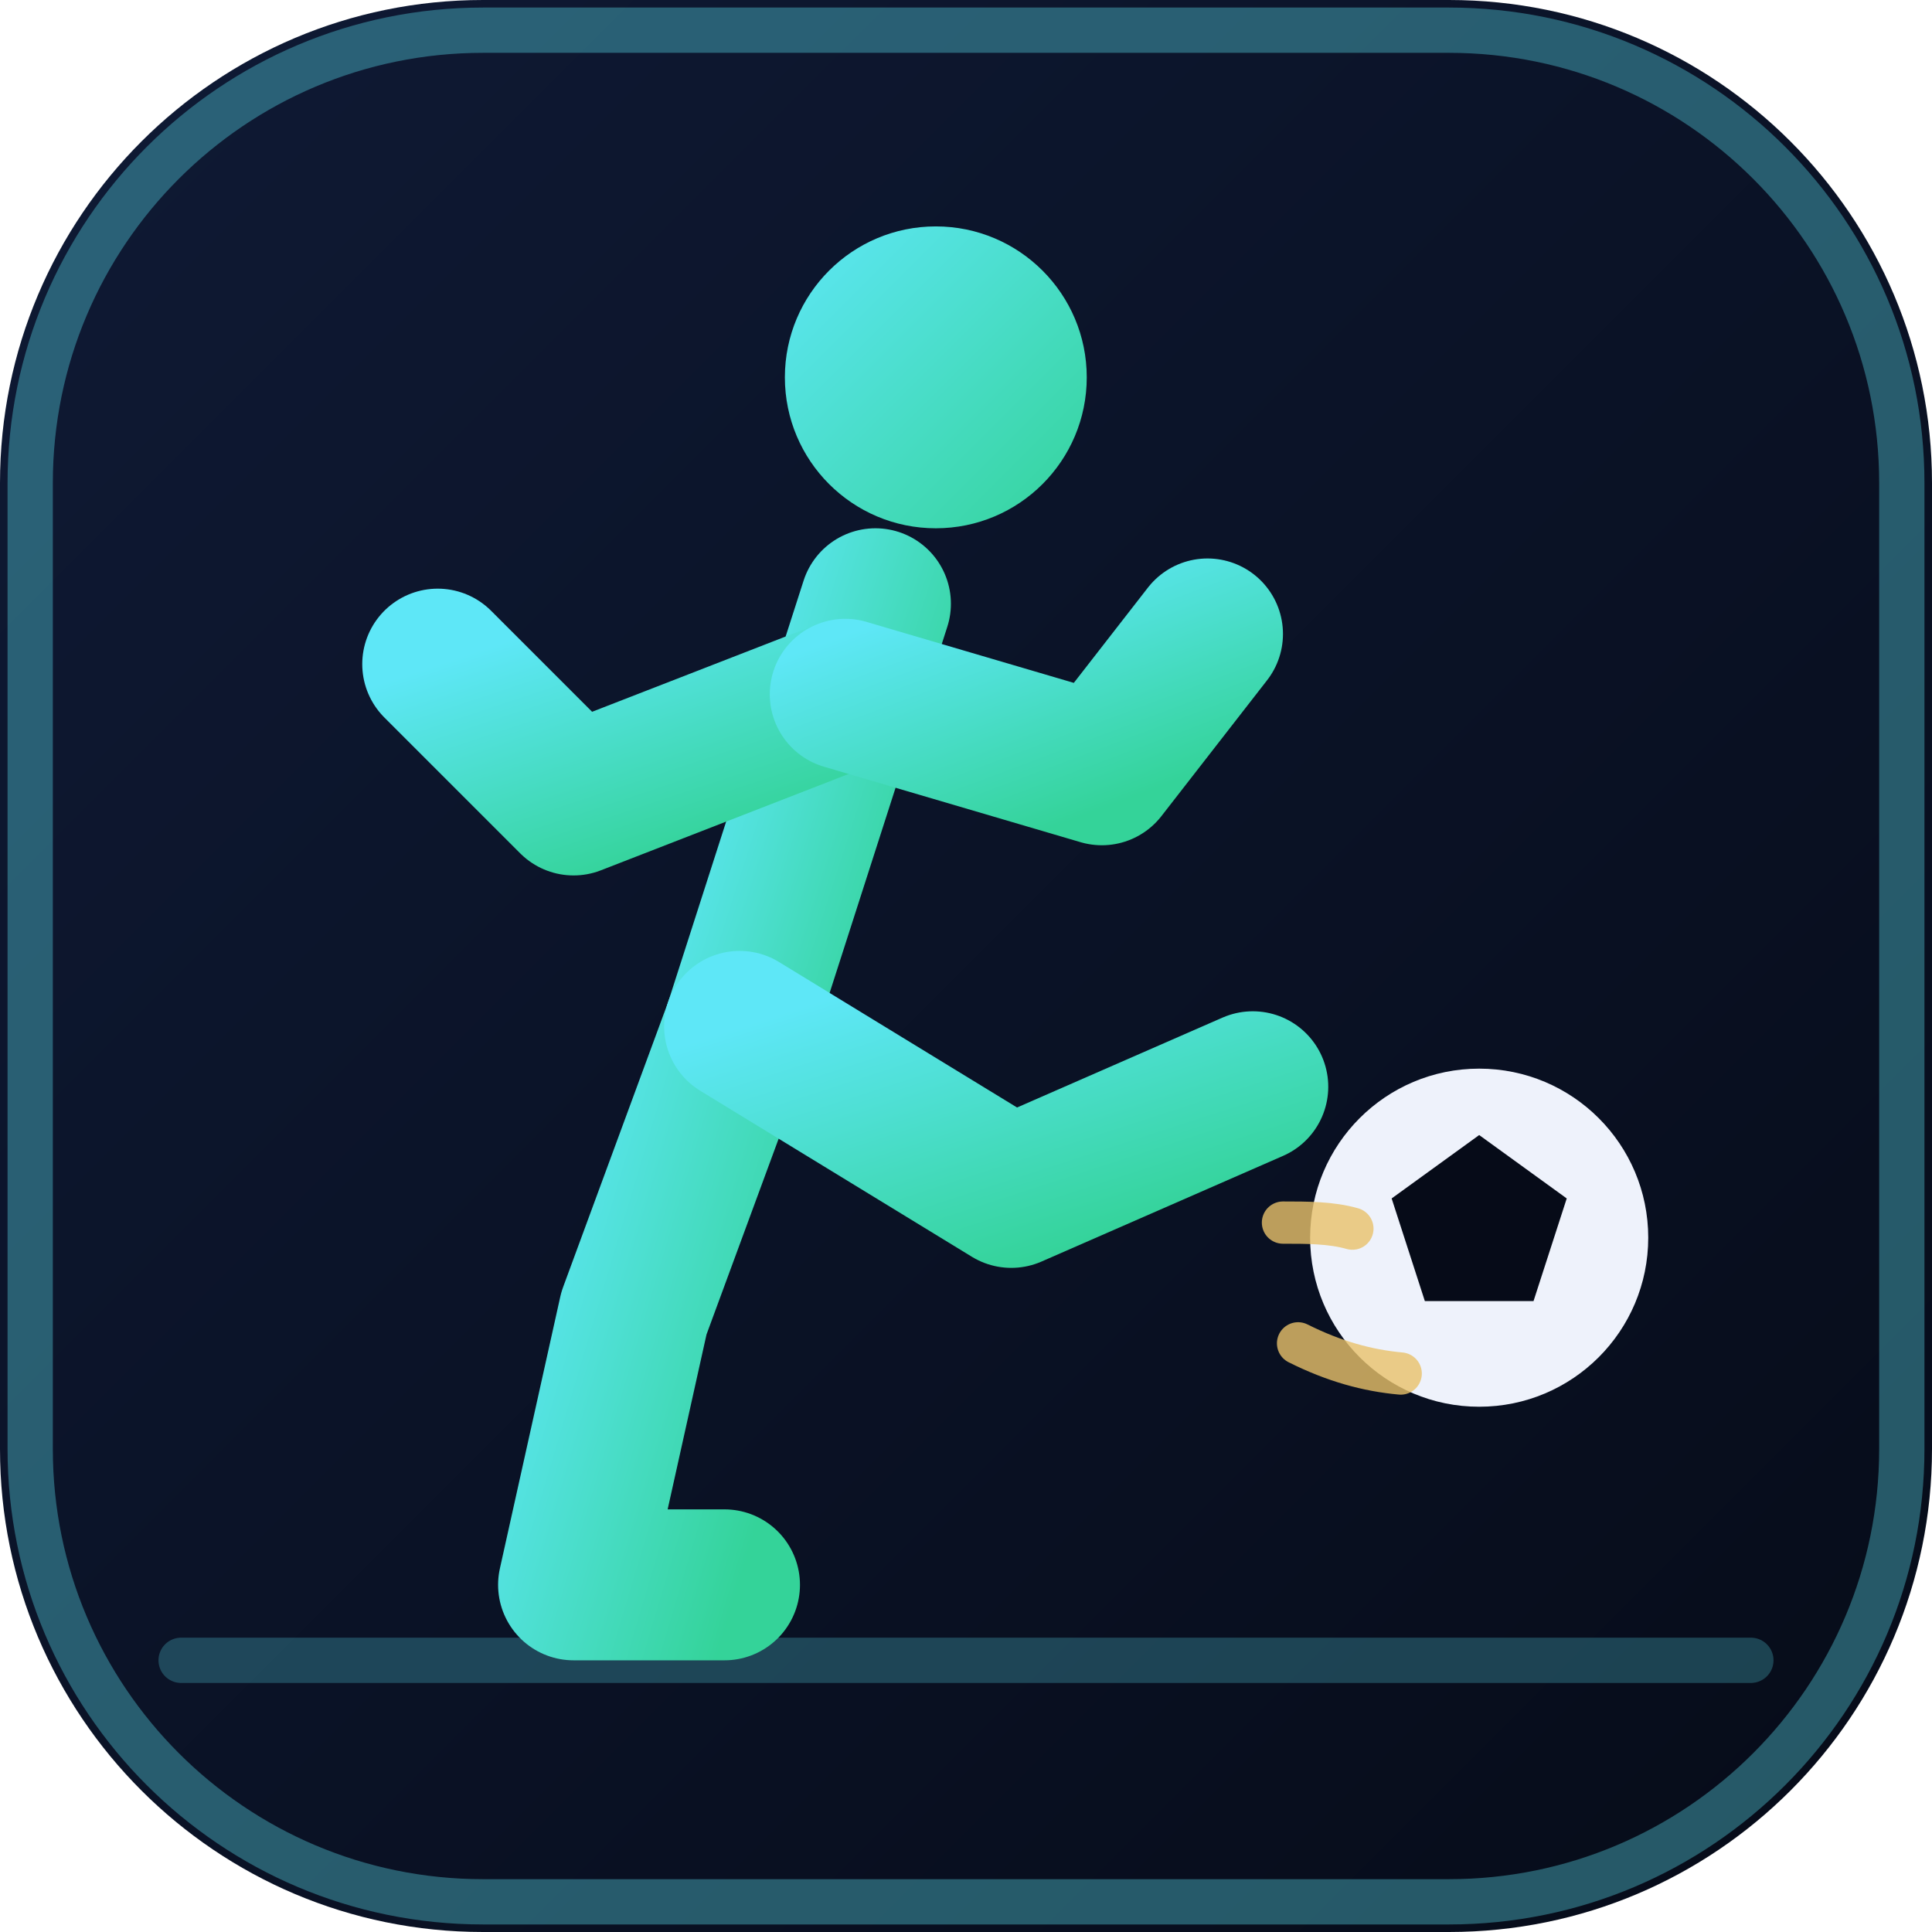
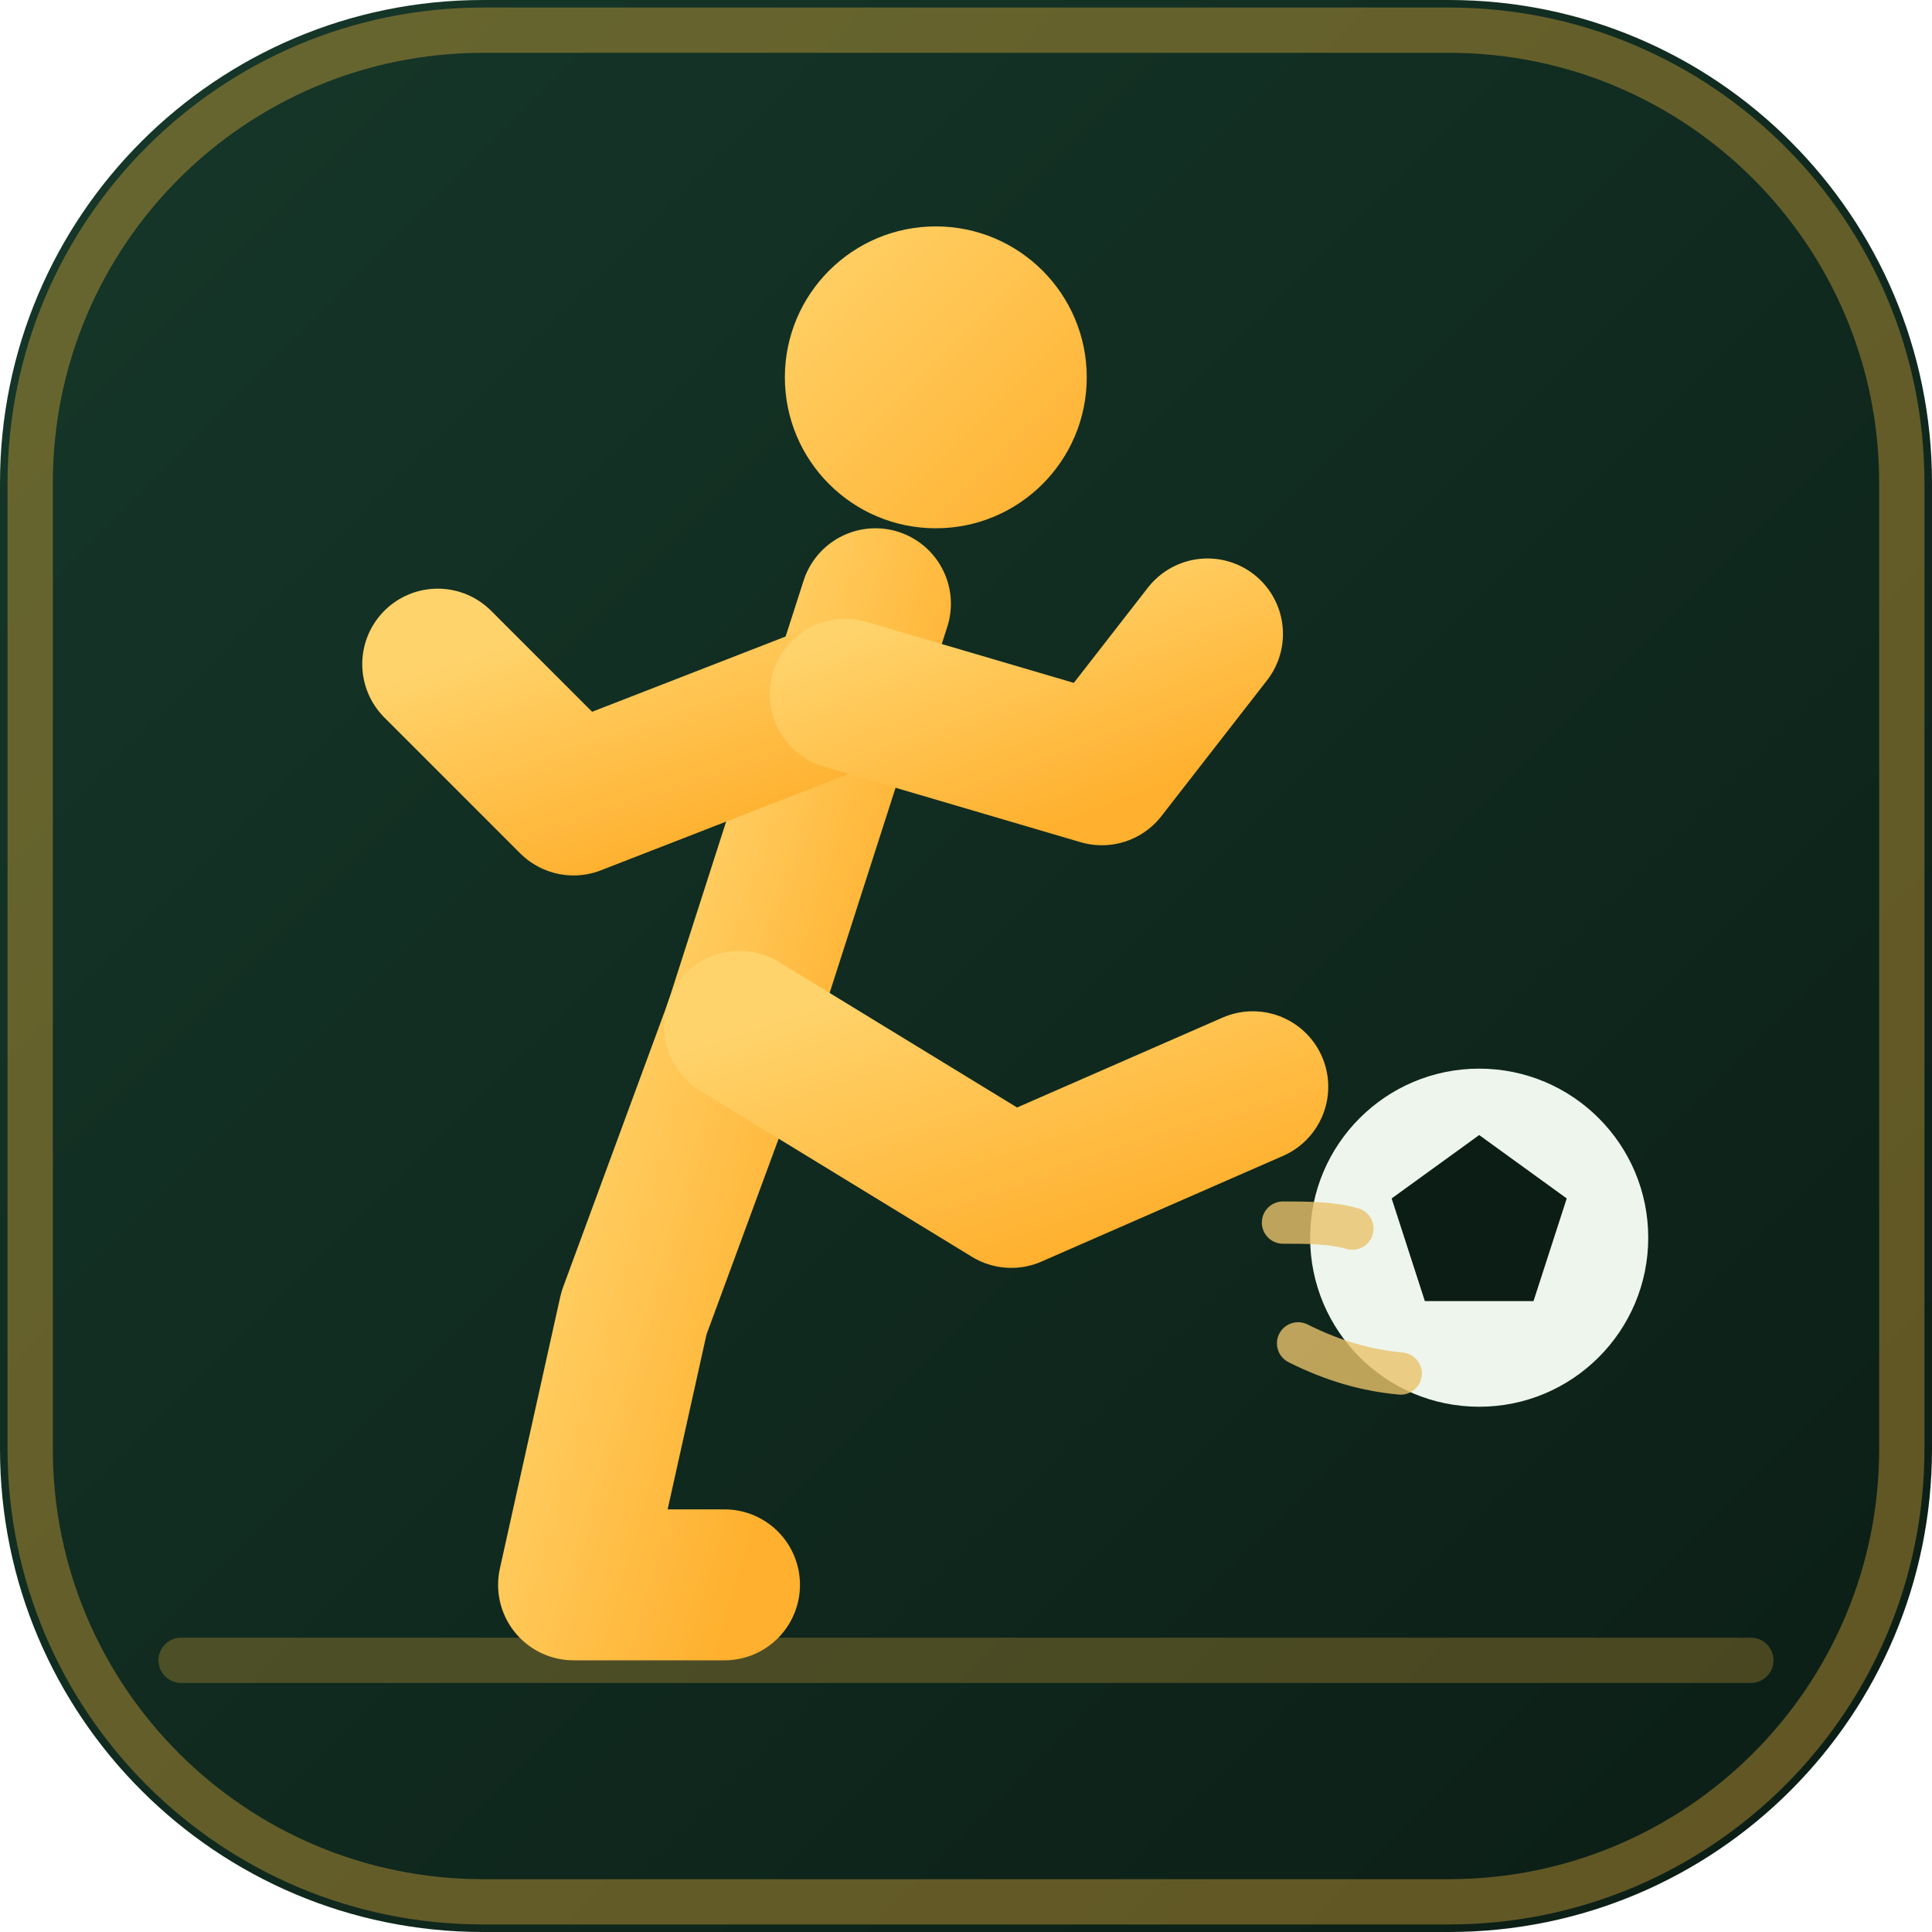
<svg xmlns="http://www.w3.org/2000/svg" viewBox="0 0 64 64">
  <defs>
    <linearGradient id="bg" x1="0" y1="0" x2="1" y2="1">
-       <stop offset="0" stop-color="#0f1a35" />
-       <stop offset="1" stop-color="#060b18" />
+       <stop offset="0" stop-color="#16382a" />
+       <stop offset="1" stop-color="#0b1d15" />
    </linearGradient>
    <linearGradient id="p" x1="0" y1="0" x2="1" y2="1">
-       <stop offset="0" stop-color="#5ee7f7" />
-       <stop offset="1" stop-color="#34d399" />
+       <stop offset="0" stop-color="#ffd36b" />
+       <stop offset="1" stop-color="#ffb02e" />
    </linearGradient>
  </defs>
  <rect width="64" height="64" rx="16" fill="url(#bg)" />
-   <rect x="1" y="1" width="62" height="62" rx="15" fill="none" stroke="#5ee7f7" stroke-opacity=".35" stroke-width="1.5" />
-   <path d="M6 55h52" stroke="#5ee7f7" stroke-opacity=".25" stroke-width="1.5" stroke-linecap="round" />
+   <rect x="1" y="1" width="62" height="62" rx="15" fill="none" stroke="#ffbe3d" stroke-opacity=".35" stroke-width="1.5" />
+   <path d="M6 55h52" stroke="#ffbe3d" stroke-opacity=".25" stroke-width="1.5" stroke-linecap="round" />
  <g fill="none" stroke="url(#p)" stroke-width="5" stroke-linecap="round" stroke-linejoin="round">
    <path d="M29 20 24.5 34" />
    <path d="M28 23 19 26.5 14.5 22" />
    <path d="M28 23 36.5 25.5 40 21" />
    <path d="M24.5 34 21 43.5 19 52.5h5" />
    <path d="M24.5 34 33.5 39.5 41.5 36" />
  </g>
  <circle cx="31" cy="12.5" r="5" fill="url(#p)" />
-   <circle cx="49" cy="41" r="5.6" fill="#eef2fb" />
-   <path d="M49 37.6 51.9 39.7 50.8 43.1h-3.6l-1.1-3.4z" fill="#060b18" />
+   <circle cx="49" cy="41" r="5.6" fill="#eef5ec" />
+   <path d="M49 37.6 51.9 39.7 50.8 43.1h-3.6l-1.1-3.4z" fill="#0b1d15" />
  <path d="M43 44.5c1.2.6 2.3.9 3.4 1M42.5 40.5c.8 0 1.6 0 2.3.2" stroke="#e8c26a" stroke-width="1.4" stroke-linecap="round" fill="none" opacity=".8" />
</svg>
